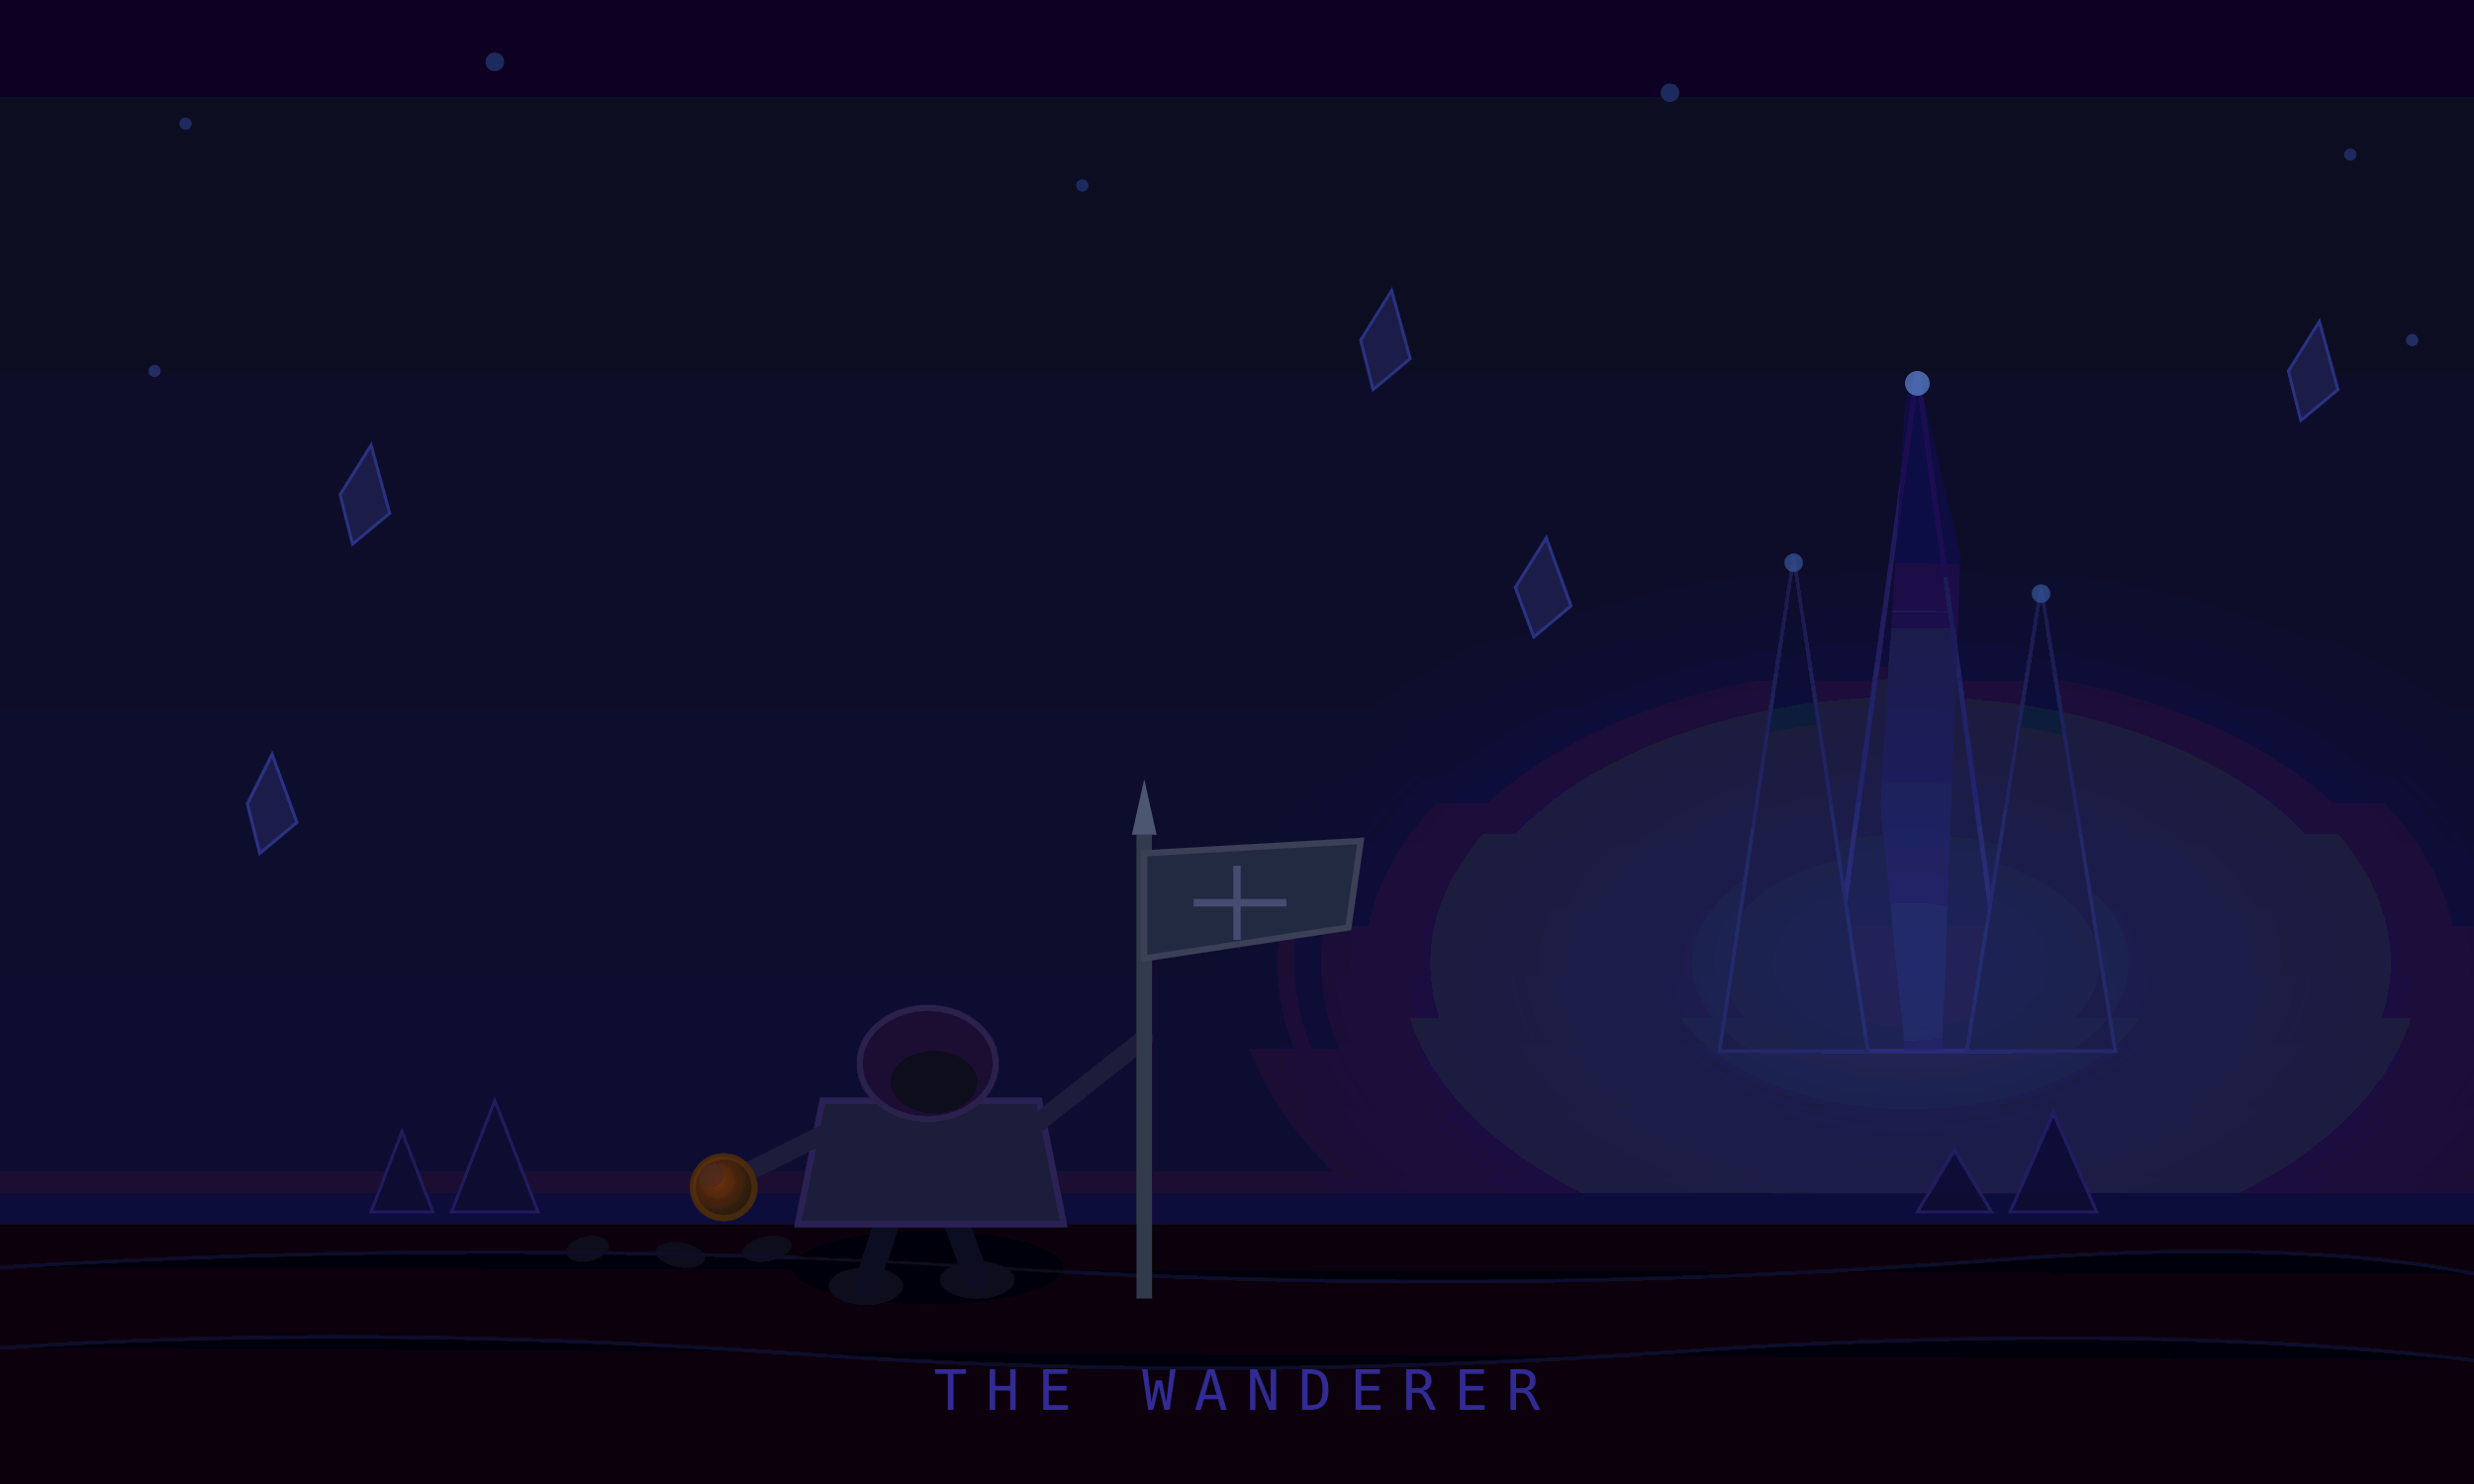
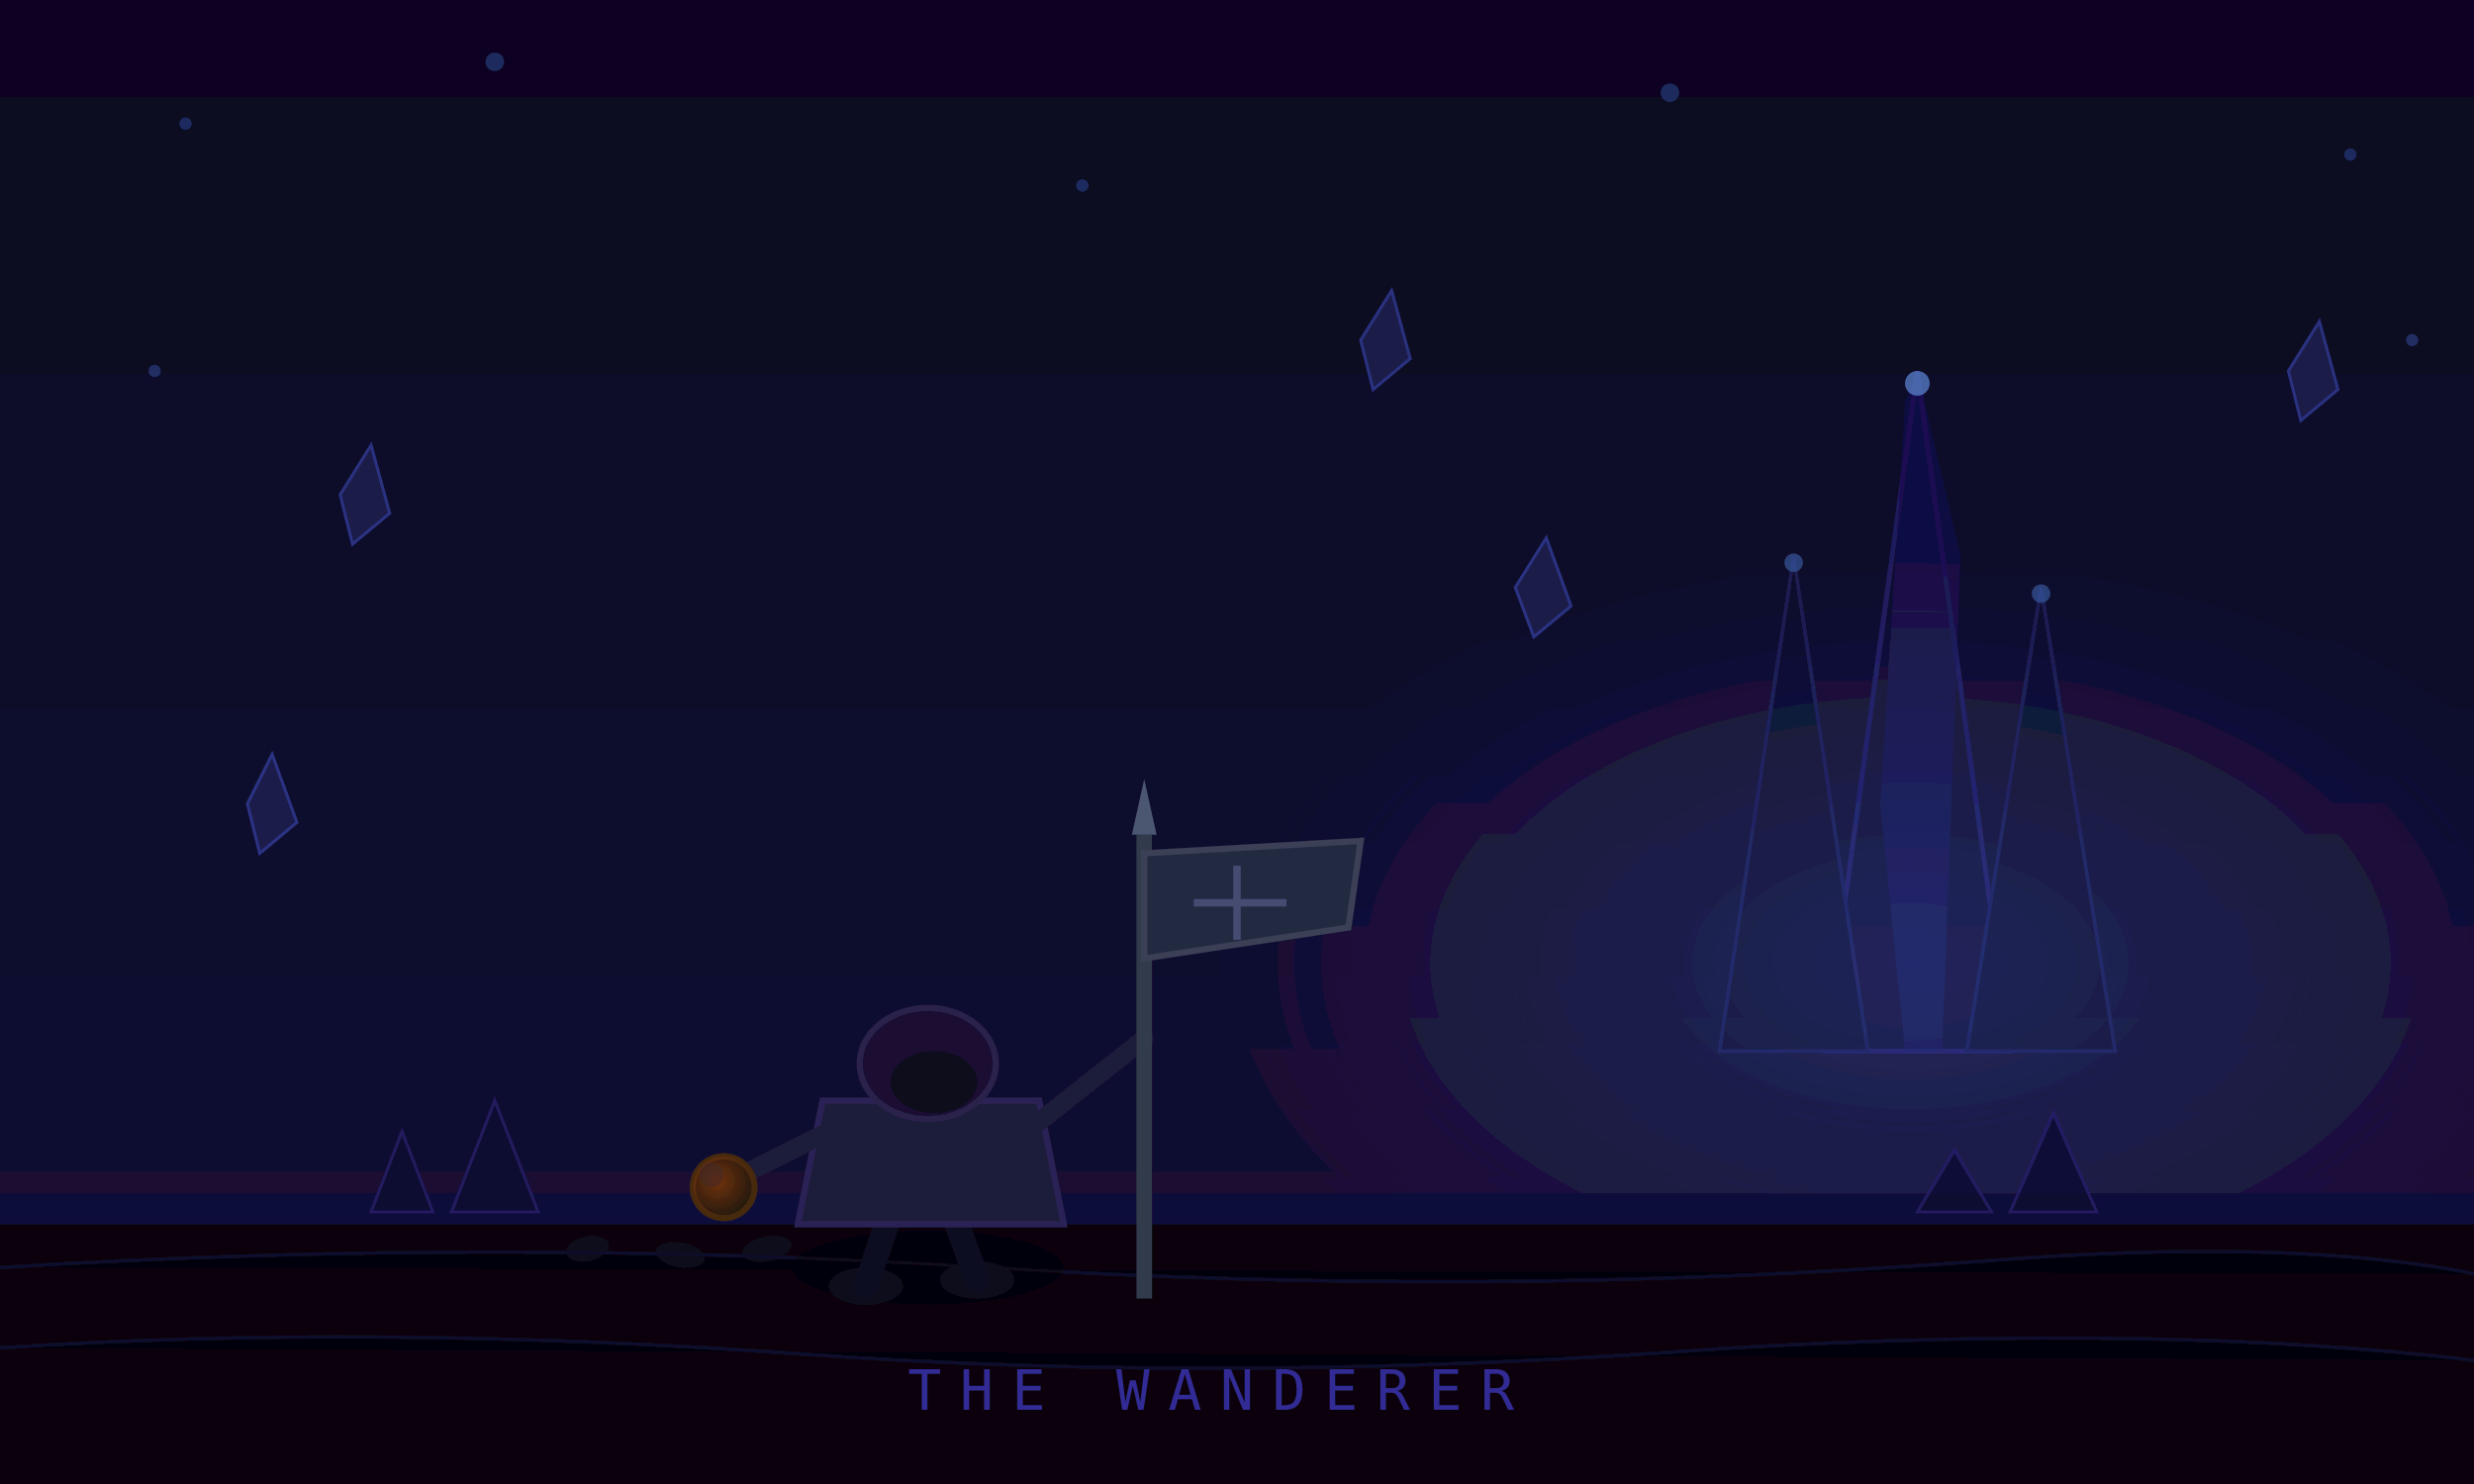
<svg xmlns="http://www.w3.org/2000/svg" viewBox="0 0 400 240" style="filter: brightness(1.4)">
  <rect width="400" height="240" fill="#06040e" />
  <linearGradient id="sky-wand4" x1="0" y1="0" x2="0" y2="1">
    <stop offset="0%" stop-color="#08061a" />
    <stop offset="100%" stop-color="#140e30" />
  </linearGradient>
  <rect width="400" height="240" fill="url(#sky-wand4)" />
  <g opacity="0.7">
    <polygon points="295,170 310,60  325,170" fill="#0e0c28" stroke="#1e1860" stroke-width="0.8" />
    <polygon points="310,60 317,90 314,170 308,170 304,130 308,65" fill="#141050" opacity="0.7" />
-     <circle cx="310" cy="62" r="2" fill="#6090e0" opacity="0.8" />
+     <circle cx="310" cy="62" r="2" fill="#6090e0" opacity="0.8">
+       <animate attributeName="opacity" values="0.8;0.3;0.8" dur="4s" repeatCount="indefinite" />
+     </circle>
    <polygon points="278,170 290,90  302,170" fill="#0c0a22" stroke="#181850" stroke-width="0.6" />
-     <circle cx="290" cy="91" r="1.5" fill="#4070c0" opacity="0.6" />
+     <circle cx="290" cy="91" r="1.5" fill="#4070c0" opacity="0.6">
+       <animate attributeName="opacity" values="0.6;0.2;0.6" dur="5s" begin="1s" repeatCount="indefinite" />
+     </circle>
    <polygon points="318,170 330,95  342,170" fill="#0c0a22" stroke="#181850" stroke-width="0.6" />
-     <circle cx="330" cy="96" r="1.5" fill="#4070c0" opacity="0.6" />
+     <circle cx="330" cy="96" r="1.5" fill="#4070c0" opacity="0.6">
+       <animate attributeName="opacity" values="0.6;0.2;0.6" dur="5s" begin="2.5s" repeatCount="indefinite" />
+     </circle>
  </g>
  <radialGradient id="spire-distant" cx="77%" cy="65%" r="28%">
-     <stop offset="0%" stop-color="#4060c0" stop-opacity="0.25" />
+     <stop offset="0%" stop-color="#4060c0" stop-opacity="0.25">
+       <animate attributeName="stop-opacity" values="0.25;0.5;0.25" dur="7s" repeatCount="indefinite" />
+     </stop>
    <stop offset="100%" stop-color="#4060c0" stop-opacity="0" />
  </radialGradient>
  <rect width="400" height="240" fill="url(#spire-distant)" />
  <rect x="0" y="196" width="400" height="44" fill="#08060e" />
  <rect x="0" y="193" width="400" height="5" fill="#100c30" />
  <g stroke="#1e1850" stroke-width="0.5" opacity="0.4">
    <path d="M0,205 Q80,200 160,205 Q240,210 320,204 Q370,200 400,206" />
    <path d="M0,218 Q60,214 130,219 Q200,224 280,218 Q350,214 400,220" />
  </g>
  <g fill="#0e0c28" stroke="#1e1860" stroke-width="0.5" opacity="0.7">
    <polygon points="60,196  65,183  70,196" />
    <polygon points="73,196  80,178  87,196" />
    <polygon points="310,196 316,186 322,196" />
    <polygon points="325,196 332,180 339,196" />
  </g>
-   <ellipse cx="150" cy="205" rx="22" ry="6" fill="#050408" opacity="0.7" />
-   <ellipse cx="140" cy="208" rx="6" ry="3" fill="#0a0818" />
-   <ellipse cx="158" cy="207" rx="6" ry="3" fill="#0a0818" />
-   <line x1="144" y1="196" x2="140" y2="208" stroke="#10081e" stroke-width="4" stroke-linecap="round" />
-   <line x1="154" y1="196" x2="158" y2="207" stroke="#10081e" stroke-width="4" stroke-linecap="round" />
-   <polygon points="133,178 168,178 172,198 129,198" fill="#181430" stroke="#241e48" stroke-width="1" />
-   <ellipse cx="150" cy="172" rx="11" ry="9" fill="#14102a" stroke="#201a40" stroke-width="1" />
-   <ellipse cx="151" cy="175" rx="7" ry="5" fill="#0c0818" />
-   <line x1="134" y1="183" x2="120" y2="190" stroke="#181430" stroke-width="3" stroke-linecap="round" />
-   <circle cx="117" cy="192" r="5" fill="#1e140c" stroke="#3a2010" stroke-width="1" />
-   <radialGradient id="soul-wand" cx="40%" cy="40%" r="60%">
-     <stop offset="0%" stop-color="#8c3808" stop-opacity="0.6" />
-     <stop offset="100%" stop-color="#8c3808" stop-opacity="0" />
-   </radialGradient>
-   <circle cx="117" cy="192" r="5" fill="url(#soul-wand)" />
-   <circle cx="115" cy="190" r="2" fill="#3a2018" opacity="0.6" />
-   <line x1="166" y1="183" x2="185" y2="168" stroke="#181430" stroke-width="3" stroke-linecap="round" />
-   <line x1="185" y1="135" x2="185" y2="210" stroke="#2a3040" stroke-width="2.5" />
-   <polygon points="183,135 187,135 185,126" fill="#404860" />
-   <polygon points="185,138 185,155 218,150 220,136" fill="#1e2438" stroke="#303548" stroke-width="1" />
-   <g stroke="#3a4060" stroke-width="1.2">
-     <line x1="200" y1="140" x2="200" y2="152" />
-     <line x1="193" y1="146" x2="208" y2="146" />
+   <g>
+     <animateTransform attributeName="transform" type="translate" values="0 0; 0 -1.5; 0 0; 0 -1.5; 0 0" dur="0.8s" repeatCount="indefinite" />
+     <ellipse cx="150" cy="205" rx="22" ry="6" fill="#050408" opacity="0.7" />
+     <ellipse cx="140" cy="208" rx="6" ry="3" fill="#0a0818" />
+     <ellipse cx="158" cy="207" rx="6" ry="3" fill="#0a0818" />
+     <line x1="144" y1="196" x2="140" y2="208" stroke="#10081e" stroke-width="4" stroke-linecap="round" />
+     <line x1="154" y1="196" x2="158" y2="207" stroke="#10081e" stroke-width="4" stroke-linecap="round" />
+     <polygon points="133,178 168,178 172,198 129,198" fill="#181430" stroke="#241e48" stroke-width="1" />
+     <ellipse cx="150" cy="172" rx="11" ry="9" fill="#14102a" stroke="#201a40" stroke-width="1" />
+     <ellipse cx="151" cy="175" rx="7" ry="5" fill="#0c0818" />
+     <line x1="134" y1="183" x2="120" y2="190" stroke="#181430" stroke-width="3" stroke-linecap="round" />
+     <circle cx="117" cy="192" r="5" fill="#1e140c" stroke="#3a2010" stroke-width="1" />
+     <radialGradient id="soul-wand" cx="40%" cy="40%" r="60%">
+       <stop offset="0%" stop-color="#8c3808" stop-opacity="0.6">
+         <animate attributeName="stop-opacity" values="0.6;1;0.6" dur="5s" repeatCount="indefinite" />
+       </stop>
+       <stop offset="100%" stop-color="#8c3808" stop-opacity="0" />
+     </radialGradient>
+     <circle cx="117" cy="192" r="5" fill="url(#soul-wand)" />
+     <circle cx="115" cy="190" r="2" fill="#3a2018" opacity="0.6" />
+     <line x1="166" y1="183" x2="185" y2="168" stroke="#181430" stroke-width="3" stroke-linecap="round" />
+   </g>
+   <g>
+     <animateTransform attributeName="transform" type="skewX" values="0; 2; 0; -2; 0" dur="9s" repeatCount="indefinite" />
+     <line x1="185" y1="135" x2="185" y2="210" stroke="#2a3040" stroke-width="2.5" />
+     <polygon points="183,135 187,135 185,126" fill="#404860" />
+     <polygon points="185,138 185,155 218,150 220,136" fill="#1e2438" stroke="#303548" stroke-width="1" />
+     <g stroke="#3a4060" stroke-width="1.2">
+       <line x1="200" y1="140" x2="200" y2="152" />
+       <line x1="193" y1="146" x2="208" y2="146" />
+     </g>
  </g>
  <g fill="#0c0a1e" opacity="0.5">
    <ellipse cx="124" cy="202" rx="4" ry="2" transform="rotate(-12,124,202)" />
    <ellipse cx="110" cy="203" rx="4" ry="2" transform="rotate(10,110,203)" />
    <ellipse cx="95" cy="202" rx="3.5" ry="2" transform="rotate(-12,95,202)" />
  </g>
  <g fill="#1e1c50" stroke="#3040a0" stroke-width="0.5" opacity="0.6">
-     <polygon points="55,80  60,72  63,83  57,88" />
-     <polygon points="220,55 225,47 228,58 222,63" />
-     <polygon points="40,130 44,122 48,133 42,138" />
-     <polygon points="245,95 250,87 254,98 248,103" />
-     <polygon points="370,60 375,52 378,63 372,68" />
+     <polygon points="55,80  60,72  63,83  57,88">
+       <animateTransform attributeName="transform" type="translate" values="0 0; -3 -5; 0 0; 3 5; 0 0" dur="11s" repeatCount="indefinite" />
+     </polygon>
+     <polygon points="220,55 225,47 228,58 222,63">
+       <animateTransform attributeName="transform" type="translate" values="0 0; 4 -4; 0 0; -4 4; 0 0" dur="13s" repeatCount="indefinite" />
+     </polygon>
+     <polygon points="40,130 44,122 48,133 42,138">
+       <animateTransform attributeName="transform" type="translate" values="0 0; -4 3; 0 0; 4 -3; 0 0" dur="9s" repeatCount="indefinite" />
+     </polygon>
+     <polygon points="245,95 250,87 254,98 248,103">
+       <animateTransform attributeName="transform" type="translate" values="0 0; 3 -5; 0 0; -3 5; 0 0" dur="12s" repeatCount="indefinite" />
+     </polygon>
+     <polygon points="370,60 375,52 378,63 372,68">
+       <animateTransform attributeName="transform" type="translate" values="0 0; -5 -3; 0 0; 5 3; 0 0" dur="10s" repeatCount="indefinite" />
+     </polygon>
  </g>
-   <g fill="#3050a0" opacity="0.4">
-     <circle cx="30" cy="20" r="1" />
-     <circle cx="80" cy="10" r="1.5" />
-     <circle cx="175" cy="30" r="1" />
-     <circle cx="270" cy="15" r="1.5" />
-     <circle cx="380" cy="25" r="1" />
-     <circle cx="25" cy="60" r="1" />
-     <circle cx="390" cy="55" r="1" />
+   <g fill="#3050a0">
+     <circle cx="30" cy="20" r="1" opacity="0.4">
+       <animate attributeName="opacity" values="0.4;1;0.4" dur="4s" repeatCount="indefinite" />
+     </circle>
+     <circle cx="80" cy="10" r="1.5" opacity="0.4">
+       <animate attributeName="opacity" values="0.4;0.9;0.2;0.7;0.4" dur="6s" repeatCount="indefinite" />
+     </circle>
+     <circle cx="175" cy="30" r="1" opacity="0.4">
+       <animate attributeName="opacity" values="0.4;0.2;0.8;0.4" dur="5s" begin="1s" repeatCount="indefinite" />
+     </circle>
+     <circle cx="270" cy="15" r="1.5" opacity="0.4">
+       <animate attributeName="opacity" values="0.4;1;0.4" dur="7s" begin="2s" repeatCount="indefinite" />
+     </circle>
+     <circle cx="380" cy="25" r="1" opacity="0.4">
+       <animate attributeName="opacity" values="0.4;0.8;0.2;0.4" dur="5s" begin="0.5s" repeatCount="indefinite" />
+     </circle>
+     <circle cx="25" cy="60" r="1" opacity="0.4">
+       <animate attributeName="opacity" values="0.4;1;0.4" dur="6s" begin="3s" repeatCount="indefinite" />
+     </circle>
+     <circle cx="390" cy="55" r="1" opacity="0.4">
+       <animate attributeName="opacity" values="0.4;0.2;0.9;0.4" dur="4s" begin="1.5s" repeatCount="indefinite" />
+     </circle>
  </g>
-   <text x="200" y="228" font-family="monospace" font-size="9" fill="#2a2480" text-anchor="middle" letter-spacing="3">THE WANDERER</text>
+   <text x="200" y="228" font-family="monospace" font-size="9" fill="#2a2480" text-anchor="middle" letter-spacing="3">THE WANDERER
+     <animate attributeName="opacity" values="0.7;1;0.7" dur="8s" repeatCount="indefinite" />
+   </text>
</svg>
